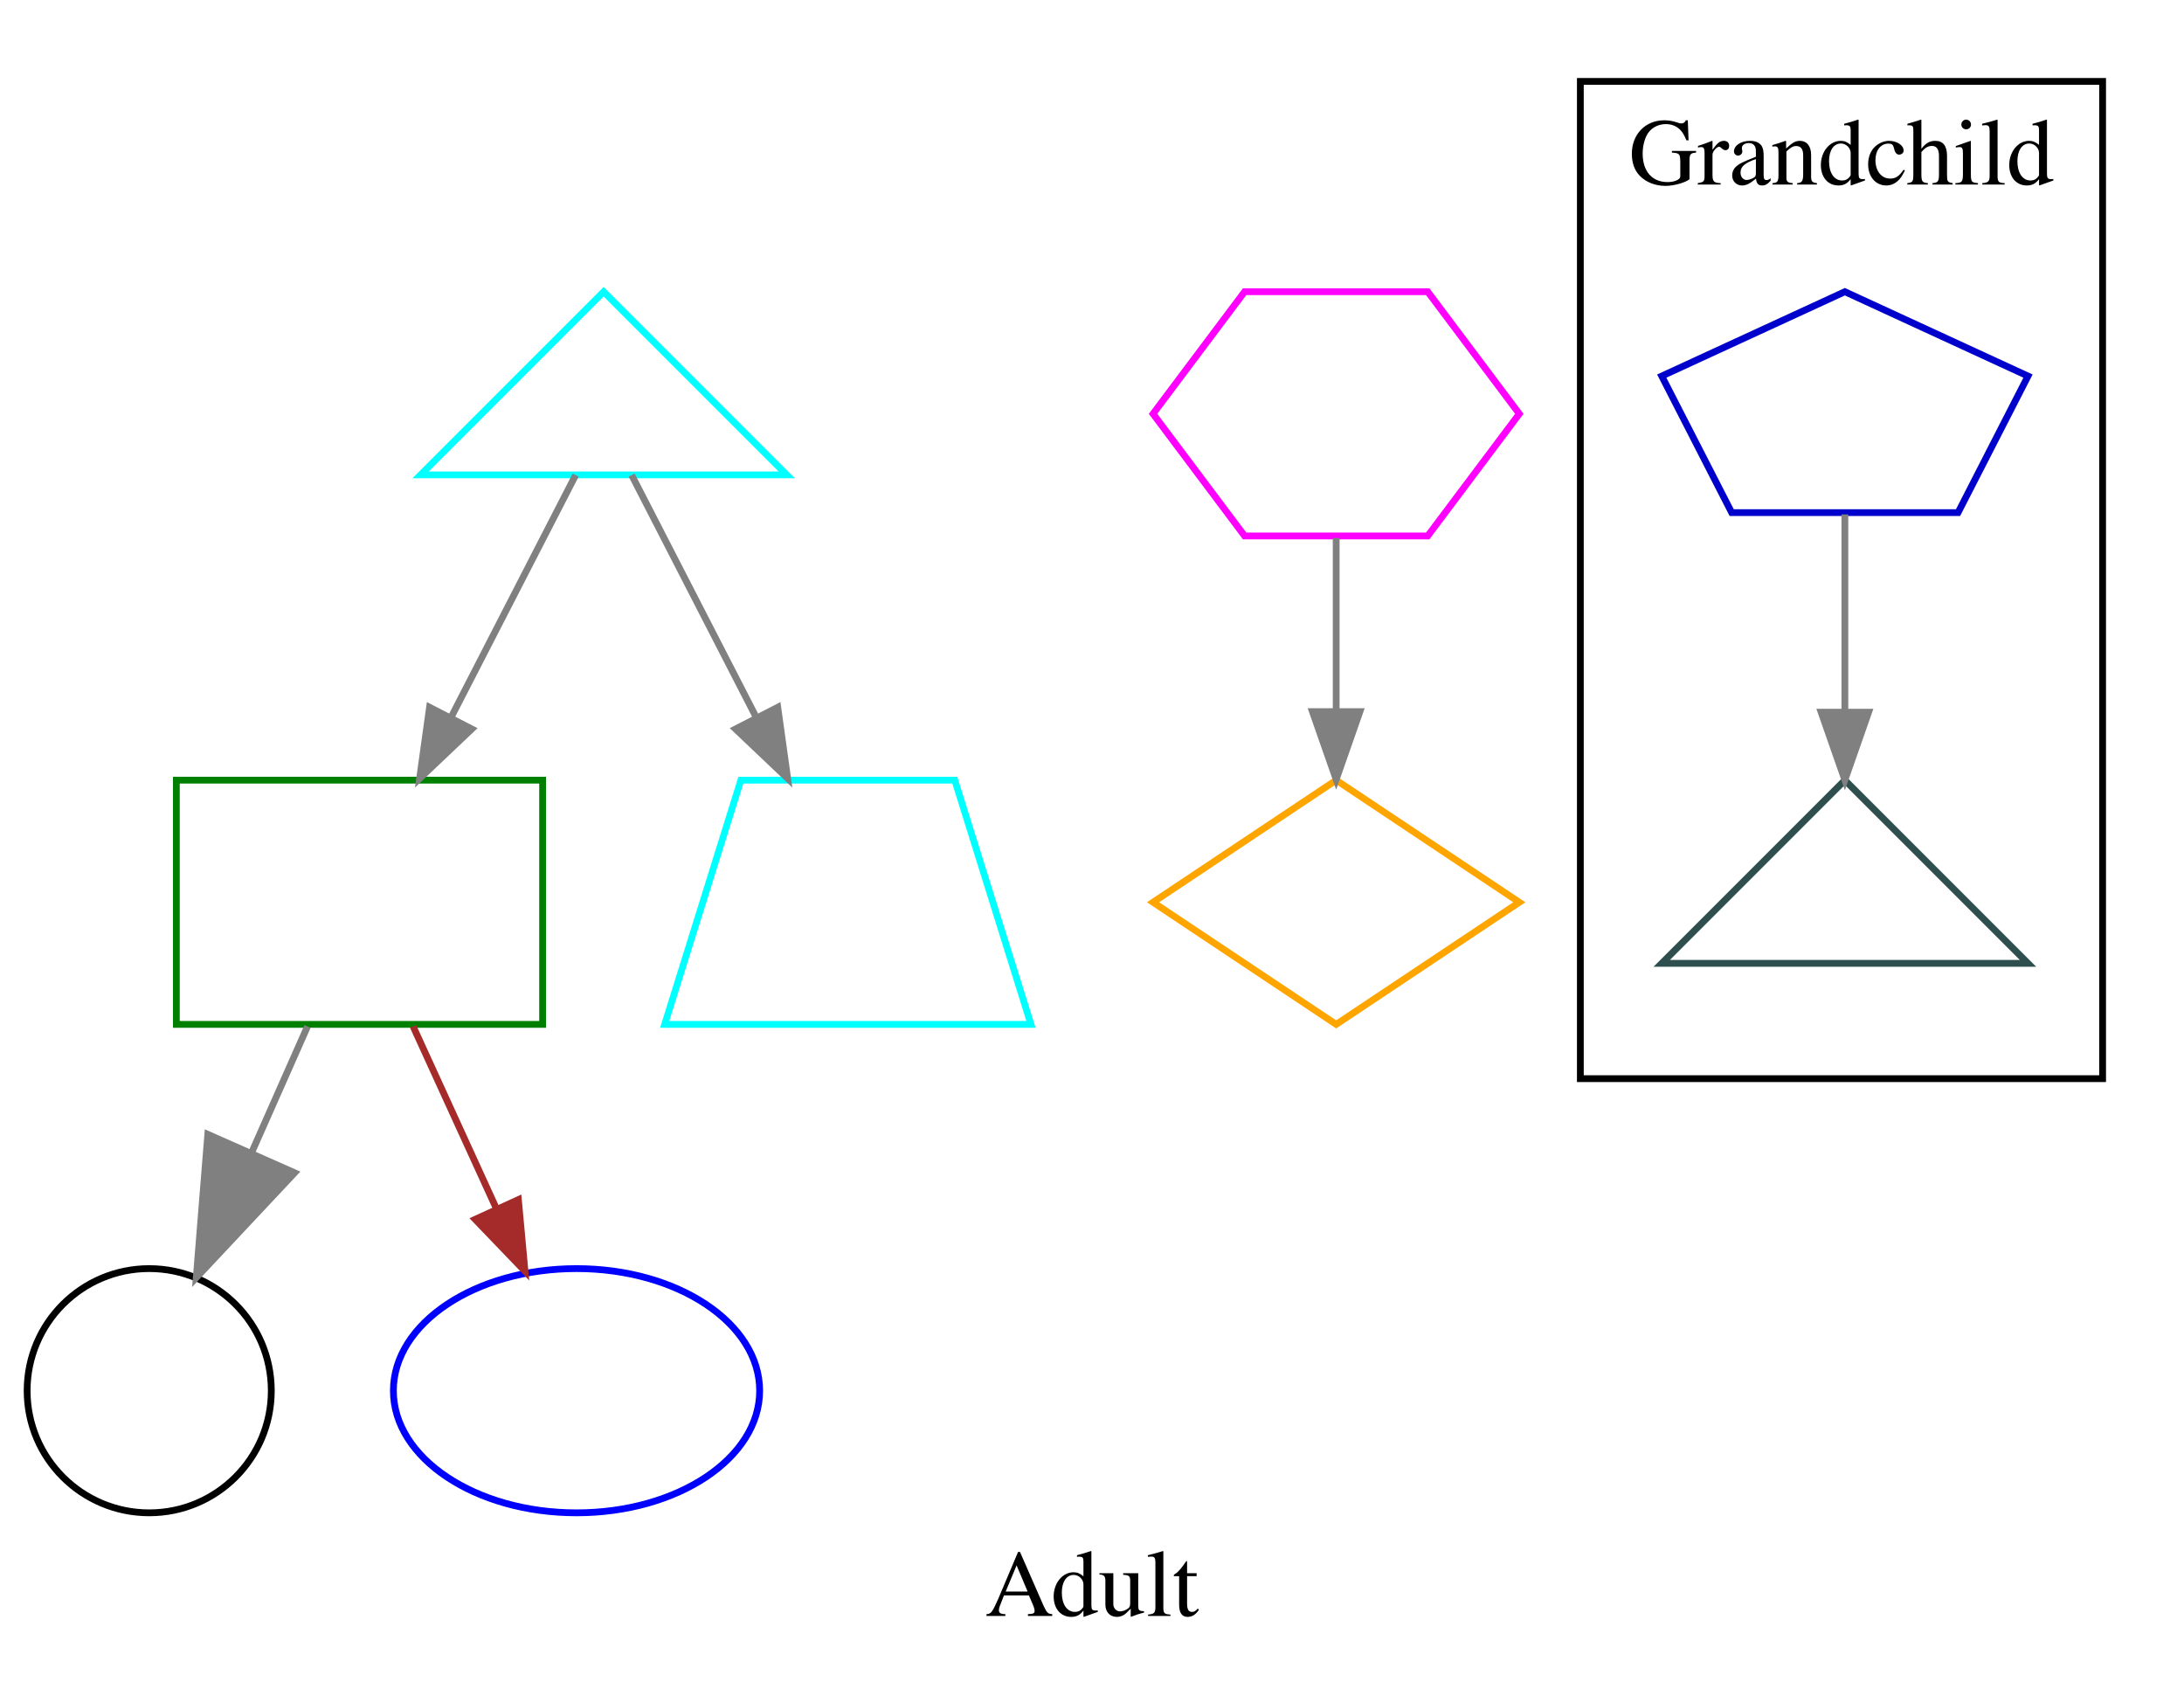
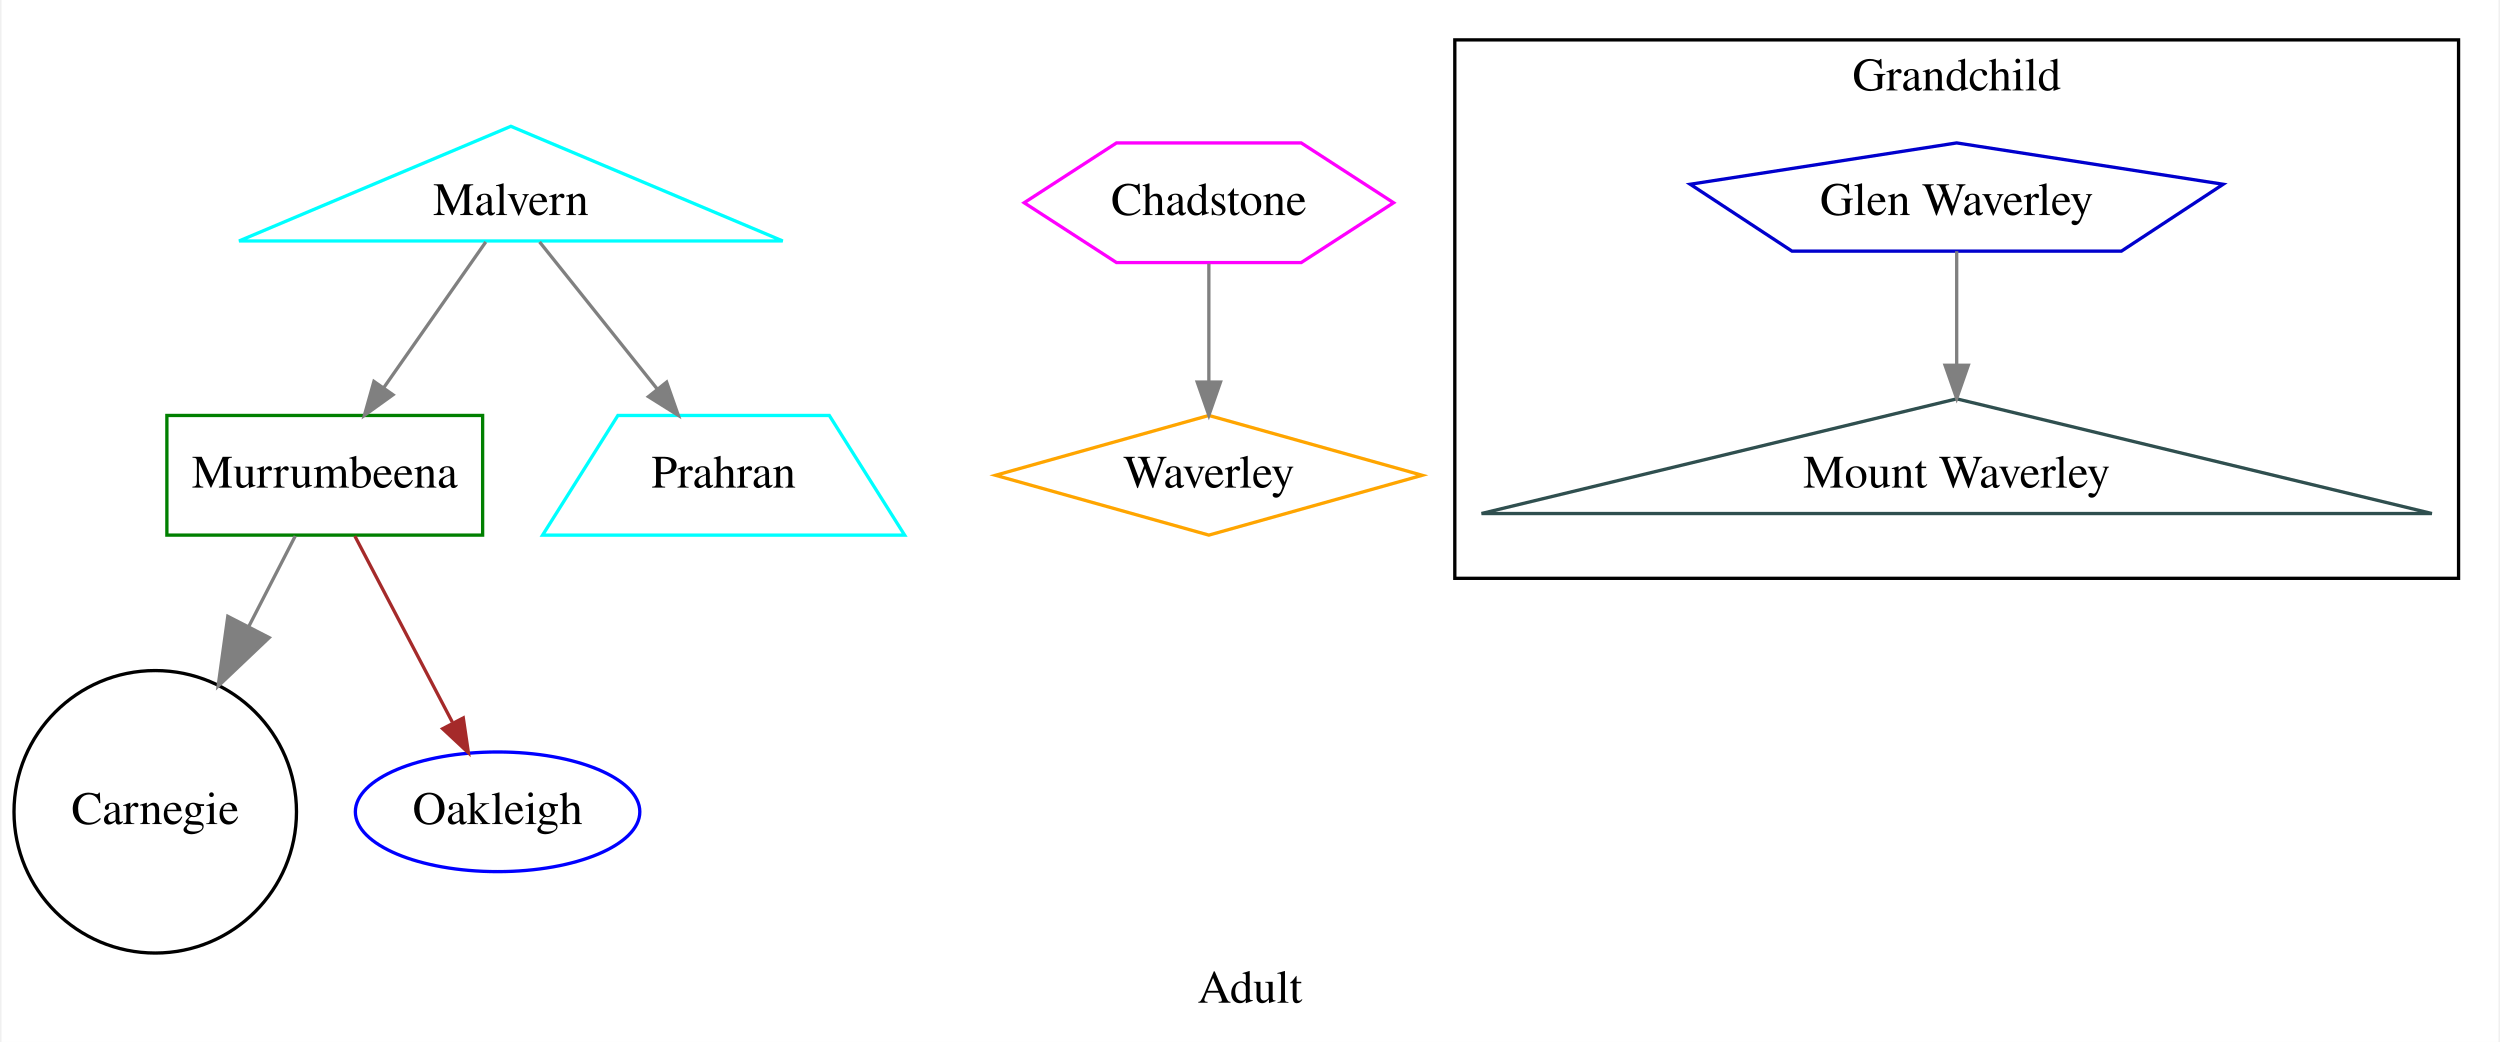
- <svg xmlns="http://www.w3.org/2000/svg" width="322pt" height="250pt" viewBox="0.00 0.00 322.00 250.00">
-   <g id="graph0" class="graph" transform="scale(1 1) rotate(0) translate(4 246)">
-     <polygon fill="white" stroke="none" points="-4,4 -4,-246 318,-246 318,4 -4,4" />
-     <text text-anchor="middle" x="157" y="-7.8" font-family="Times,serif" font-size="14.00">Adult</text>
+ <svg xmlns="http://www.w3.org/2000/svg" width="751pt" height="313pt" viewBox="0.00 0.00 751.25 313.49">
+   <g id="graph0" class="graph" transform="scale(1 1) rotate(0) translate(4 309.493)">
+     <polygon fill="white" stroke="none" points="-4,4 -4,-309.493 747.246,-309.493 747.246,4 -4,4" />
+     <text text-anchor="middle" x="371.623" y="-7.8" font-family="Times,serif" font-size="14.00">Adult</text>
    <g id="clust2" class="cluster">
-       <polygon fill="none" stroke="black" points="229,-87 229,-234 306,-234 306,-87 229,-87" />
-       <text text-anchor="middle" x="267.5" y="-218.8" font-family="Times,serif" font-size="14.00">Grandchild</text>
+       <polygon fill="none" stroke="black" points="433.246,-135.493 433.246,-297.493 735.246,-297.493 735.246,-135.493 433.246,-135.493" />
+       <text text-anchor="middle" x="584.246" y="-282.293" font-family="Times,serif" font-size="14.00">Grandchild</text>
    </g>
    <g id="node1" class="node">
-       <ellipse fill="none" stroke="black" cx="18" cy="-41" rx="18" ry="18" />
+       <ellipse fill="none" stroke="black" cx="42.246" cy="-65.246" rx="42.494" ry="42.494" />
+       <text text-anchor="middle" x="42.246" y="-61.546" font-family="Times,serif" font-size="14.00">Carnegie</text>
    </g>
    <g id="node2" class="node">
-       <polygon fill="none" stroke="green" points="76,-131 22,-131 22,-95 76,-95 76,-131" />
+       <polygon fill="none" stroke="green" points="140.746,-184.493 45.746,-184.493 45.746,-148.493 140.746,-148.493 140.746,-184.493" />
+       <text text-anchor="middle" x="93.246" y="-162.793" font-family="Times,serif" font-size="14.00">Murrumbeena</text>
    </g>
    <g id="edge1" class="edge">
-       <path fill="none" stroke="grey" d="M41.337,-94.697C38.827,-89.028 35.945,-82.52 33.081,-76.055" />
-       <polygon fill="grey" stroke="grey" points="39.439,-73.124 24.94,-57.671 26.638,-78.793 39.439,-73.124" />
+       <path fill="none" stroke="grey" d="M84.363,-148.205C80.367,-140.43 75.408,-130.779 70.31,-120.859" />
+       <polygon fill="grey" stroke="grey" points="76.532,-117.65 61.164,-103.061 64.079,-124.049 76.532,-117.65" />
    </g>
    <g id="node3" class="node">
-       <ellipse fill="none" stroke="blue" cx="81" cy="-41" rx="27" ry="18" />
+       <ellipse fill="none" stroke="blue" cx="145.246" cy="-65.246" rx="42.793" ry="18" />
+       <text text-anchor="middle" x="145.246" y="-61.546" font-family="Times,serif" font-size="14.00">Oakleigh</text>
    </g>
    <g id="edge2" class="edge">
-       <path fill="none" stroke="brown" d="M56.91,-94.697C60.607,-86.609 65.086,-76.812 69.174,-67.869" />
-       <polygon fill="brown" stroke="brown" points="72.427,-69.172 73.401,-58.622 66.06,-66.262 72.427,-69.172" />
+       <path fill="none" stroke="brown" d="M102.304,-148.205C110.406,-132.742 122.396,-109.858 131.649,-92.198" />
+       <polygon fill="brown" stroke="brown" points="134.925,-93.487 136.466,-83.005 128.724,-90.238 134.925,-93.487" />
    </g>
    <g id="node4" class="node">
-       <polygon fill="none" stroke="magenta" points="220,-185 206.5,-203 179.5,-203 166,-185 179.5,-167 206.5,-167 220,-185" />
+       <polygon fill="none" stroke="magenta" points="414.819,-248.493 387.032,-266.493 331.46,-266.493 303.674,-248.493 331.46,-230.493 387.032,-230.493 414.819,-248.493" />
+       <text text-anchor="middle" x="359.246" y="-244.793" font-family="Times,serif" font-size="14.00">Chadstone</text>
    </g>
    <g id="node5" class="node">
-       <polygon fill="none" stroke="orange" points="193,-131 166,-113 193,-95 220,-113 193,-131" />
+       <polygon fill="none" stroke="orange" points="359.246,-184.493 295.064,-166.493 359.246,-148.493 423.429,-166.493 359.246,-184.493" />
+       <text text-anchor="middle" x="359.246" y="-162.793" font-family="Times,serif" font-size="14.00">Waverley</text>
    </g>
    <g id="edge3" class="edge">
-       <path fill="none" stroke="grey" d="M193,-166.697C193,-158.983 193,-149.712 193,-141.112" />
-       <polygon fill="grey" stroke="grey" points="196.5,-141.104 193,-131.104 189.5,-141.104 196.5,-141.104" />
+       <path fill="none" stroke="grey" d="M359.246,-230.134C359.246,-219.79 359.246,-206.434 359.246,-194.713" />
+       <polygon fill="grey" stroke="grey" points="362.746,-194.543 359.246,-184.543 355.746,-194.543 362.746,-194.543" />
    </g>
    <g id="node6" class="node">
-       <polygon fill="none" stroke="#0000cd" points="295,-190.562 268,-203 241,-190.562 251.313,-170.438 284.687,-170.438 295,-190.562" />
+       <polygon fill="none" stroke="#0000cd" points="664.421,-254.055 584.246,-266.493 504.071,-254.055 534.695,-233.93 633.797,-233.93 664.421,-254.055" />
+       <text text-anchor="middle" x="584.246" y="-244.793" font-family="Times,serif" font-size="14.00">Glen Waverley</text>
    </g>
    <g id="node7" class="node">
-       <polygon fill="none" stroke="darkslategrey" points="268,-131 241,-104 295,-104 268,-131" />
+       <polygon fill="none" stroke="darkslategrey" points="584.246,-189.493 441.272,-154.993 727.221,-154.993 584.246,-189.493" />
+       <text text-anchor="middle" x="584.246" y="-162.793" font-family="Times,serif" font-size="14.00">Mount Waverley</text>
    </g>
    <g id="edge4" class="edge">
-       <path fill="none" stroke="grey" d="M268,-170.17C268,-161.919 268,-151.153 268,-141.256" />
-       <polygon fill="grey" stroke="grey" points="271.5,-141.019 268,-131.019 264.5,-141.019 271.5,-141.019" />
+       <path fill="none" stroke="grey" d="M584.246,-233.922C584.246,-224.543 584.246,-211.657 584.246,-199.728" />
+       <polygon fill="grey" stroke="grey" points="587.746,-199.604 584.246,-189.604 580.746,-199.604 587.746,-199.604" />
    </g>
    <g id="node8" class="node">
-       <polygon fill="none" stroke="cyan" points="85,-203 58,-176 112,-176 85,-203" />
+       <polygon fill="none" stroke="cyan" points="149.246,-271.493 67.461,-236.993 231.032,-236.993 149.246,-271.493" />
+       <text text-anchor="middle" x="149.246" y="-244.793" font-family="Times,serif" font-size="14.00">Malvern</text>
    </g>
    <g id="edge6" class="edge">
-       <path fill="none" stroke="grey" d="M80.87,-175.97C76.426,-167.328 69.118,-153.119 62.621,-140.485" />
-       <polygon fill="grey" stroke="grey" points="65.558,-138.542 57.871,-131.25 59.333,-141.744 65.558,-138.542" />
+       <path fill="none" stroke="grey" d="M141.694,-236.703C133.857,-225.509 121.323,-207.602 110.967,-192.807" />
+       <polygon fill="grey" stroke="grey" points="113.775,-190.716 105.173,-184.53 108.04,-194.73 113.775,-190.716" />
    </g>
    <g id="node9" class="node">
-       <polygon fill="none" stroke="cyan" points="136.768,-131 105.232,-131 94,-95 148,-95 136.768,-131" />
+       <polygon fill="none" stroke="cyan" points="245.053,-184.493 181.44,-184.493 158.785,-148.493 267.708,-148.493 245.053,-184.493" />
+       <text text-anchor="middle" x="213.246" y="-162.793" font-family="Times,serif" font-size="14.00">Prahran</text>
    </g>
    <g id="edge5" class="edge">
-       <path fill="none" stroke="grey" d="M89.13,-175.97C93.574,-167.328 100.882,-153.119 107.379,-140.485" />
-       <polygon fill="grey" stroke="grey" points="110.668,-141.744 112.129,-131.25 104.443,-138.542 110.668,-141.744" />
+       <path fill="none" stroke="grey" d="M157.878,-236.703C166.917,-225.404 181.427,-207.266 193.326,-192.393" />
+       <polygon fill="grey" stroke="grey" points="196.102,-194.526 199.616,-184.53 190.636,-190.153 196.102,-194.526" />
    </g>
  </g>
</svg>
